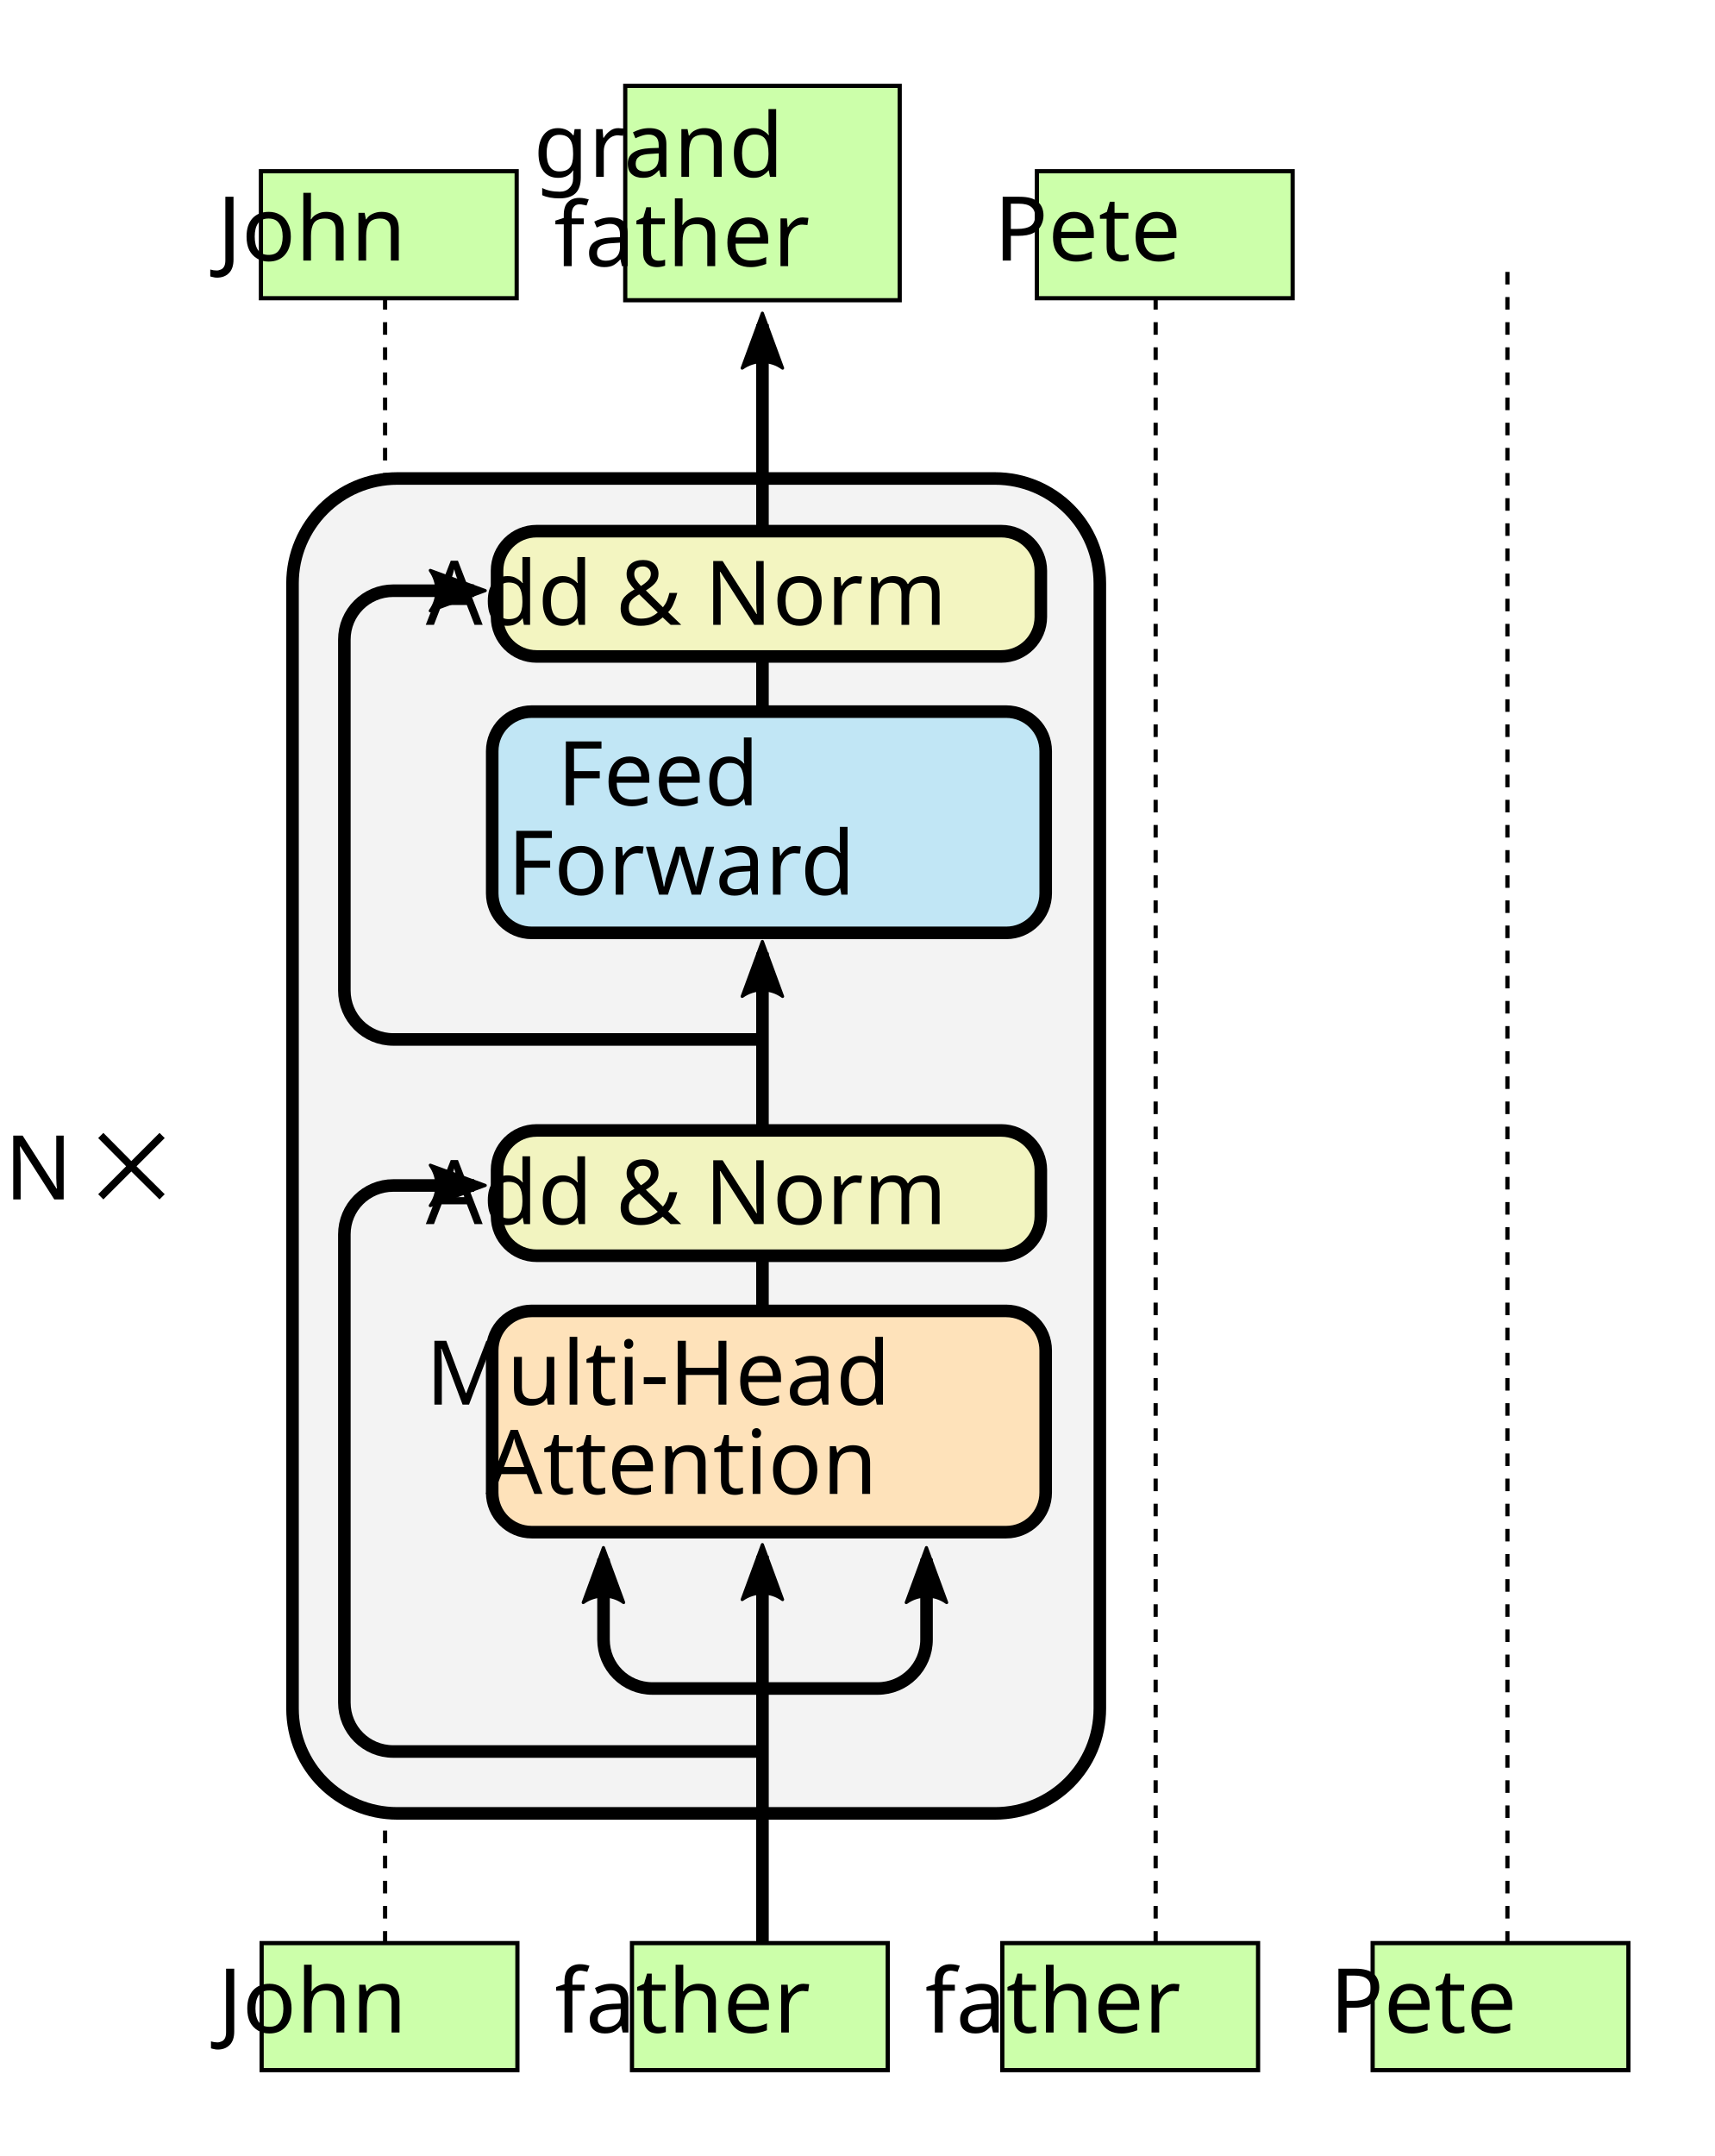
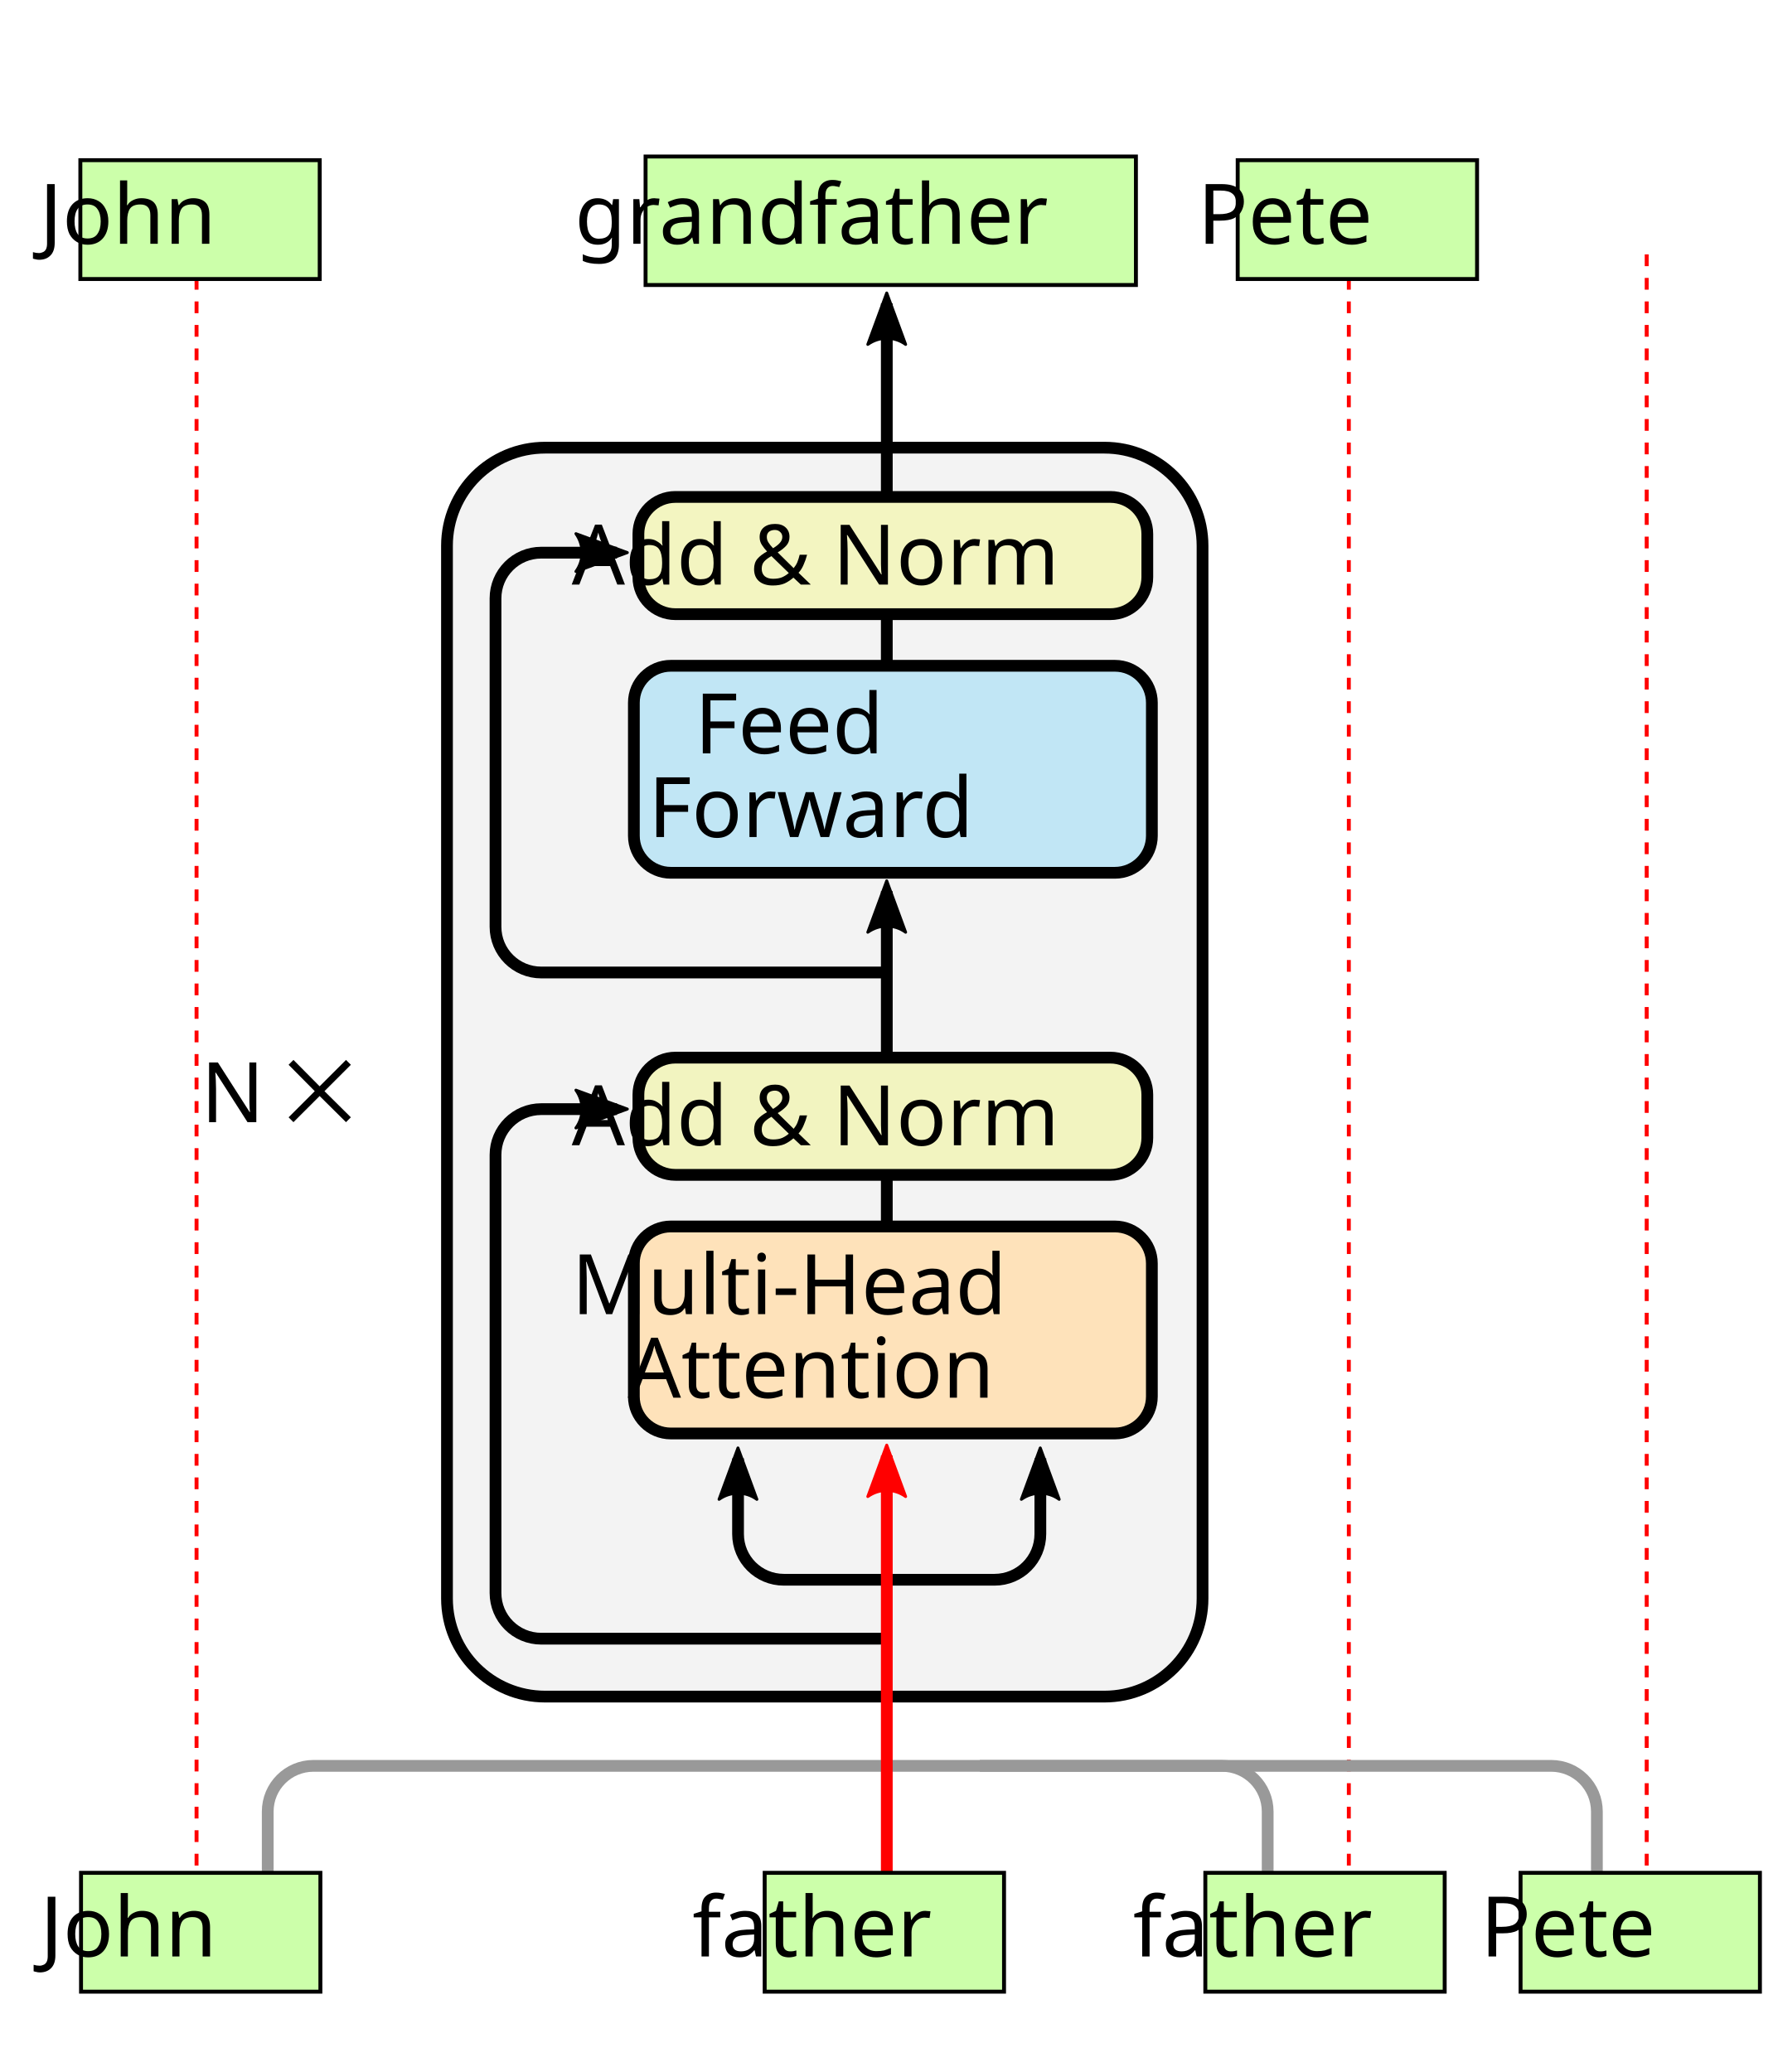
- <svg xmlns="http://www.w3.org/2000/svg" width="409.344" height="514.734" viewBox="0 0 108.305 136.19" version="1.1" id="svg8">
+ <svg xmlns="http://www.w3.org/2000/svg" width="453.541" height="528.734" viewBox="0 0 119.999 139.894" version="1.1" id="svg8">
  <defs id="defs2">
    <marker style="overflow:visible" id="marker2848" refX="0" refY="0" orient="auto">
      <path transform="scale(-0.4)" d="M 8.719,4.034 -2.207,0.016 8.719,-4.002 c -1.745,2.372 -1.735,5.617 -6e-7,8.035 z" style="fill:#000000;fill-opacity:1;fill-rule:evenodd;stroke:#000000;stroke-width:0.625;stroke-linejoin:round;stroke-opacity:1" id="path2846" />
    </marker>
    <marker style="overflow:visible" id="marker2683" refX="0" refY="0" orient="auto">
      <path transform="scale(-0.4)" d="M 8.719,4.034 -2.207,0.016 8.719,-4.002 c -1.745,2.372 -1.735,5.617 -6e-7,8.035 z" style="fill:#000000;fill-opacity:1;fill-rule:evenodd;stroke:#000000;stroke-width:0.625;stroke-linejoin:round;stroke-opacity:1" id="path2681" />
    </marker>
    <marker style="overflow:visible" id="Arrow2Mstart" refX="0" refY="0" orient="auto">
      <path transform="scale(0.4)" d="M 8.719,4.034 -2.207,0.016 8.719,-4.002 c -1.745,2.372 -1.735,5.617 -6e-7,8.035 z" style="fill:#000000;fill-opacity:1;fill-rule:evenodd;stroke:#000000;stroke-width:0.625;stroke-linejoin:round;stroke-opacity:1" id="path1014" />
    </marker>
    <marker style="overflow:visible" id="Arrow1Sstart" refX="0" refY="0" orient="auto">
      <path transform="matrix(0.2,0,0,0.2,1.2,0)" style="fill:#000000;fill-opacity:1;fill-rule:evenodd;stroke:#000000;stroke-width:1pt;stroke-opacity:1" d="M 0,0 5,-5 -12.5,0 5,5 Z" id="path1002" />
    </marker>
    <marker style="overflow:visible" id="marker2232" refX="0" refY="0" orient="auto">
      <path transform="scale(-0.4)" d="M 8.719,4.034 -2.207,0.016 8.719,-4.002 c -1.745,2.372 -1.735,5.617 -6e-7,8.035 z" style="fill:#000000;fill-opacity:1;fill-rule:evenodd;stroke:#000000;stroke-width:0.625;stroke-linejoin:round;stroke-opacity:1" id="path2230" />
    </marker>
    <marker style="overflow:visible" id="marker1556" refX="0" refY="0" orient="auto">
      <path transform="scale(-0.4)" d="M 8.719,4.034 -2.207,0.016 8.719,-4.002 c -1.745,2.372 -1.735,5.617 -6e-7,8.035 z" style="fill:#000000;fill-opacity:1;fill-rule:evenodd;stroke:#000000;stroke-width:0.625;stroke-linejoin:round;stroke-opacity:1" id="path1554" />
    </marker>
    <marker style="overflow:visible" id="marker1396" refX="0" refY="0" orient="auto">
      <path transform="scale(-0.4)" d="M 8.719,4.034 -2.207,0.016 8.719,-4.002 c -1.745,2.372 -1.735,5.617 -6e-7,8.035 z" style="fill:#000000;fill-opacity:1;fill-rule:evenodd;stroke:#000000;stroke-width:0.625;stroke-linejoin:round;stroke-opacity:1" id="path1394" />
    </marker>
    <marker style="overflow:visible" id="marker1338" refX="0" refY="0" orient="auto">
      <path transform="matrix(-0.2,0,0,-0.2,-1.2,0)" style="fill:#000000;fill-opacity:1;fill-rule:evenodd;stroke:#000000;stroke-width:1pt;stroke-opacity:1" d="M 0,0 5,-5 -12.5,0 5,5 Z" id="path1336" />
    </marker>
    <marker style="overflow:visible" id="Arrow2Mend" refX="0" refY="0" orient="auto">
      <path transform="scale(-0.6)" d="M 8.719,4.034 -2.207,0.016 8.719,-4.002 c -1.745,2.372 -1.735,5.617 -6e-7,8.035 z" style="fill:#000000;fill-opacity:1;fill-rule:evenodd;stroke:#000000;stroke-width:0.625;stroke-linejoin:round;stroke-opacity:1" id="path1017" />
    </marker>
    <marker style="overflow:visible" id="Arrow1Send" refX="0" refY="0" orient="auto">
      <path transform="matrix(-0.2,0,0,-0.2,-1.2,0)" style="fill:#000000;fill-opacity:1;fill-rule:evenodd;stroke:#000000;stroke-width:1pt;stroke-opacity:1" d="M 0,0 5,-5 -12.5,0 5,5 Z" id="path1005" />
    </marker>
    <marker style="overflow:visible" id="Arrow1Mend" refX="0" refY="0" orient="auto">
      <path transform="matrix(-0.4,0,0,-0.4,-4,0)" style="fill:#000000;fill-opacity:1;fill-rule:evenodd;stroke:#000000;stroke-width:1pt;stroke-opacity:1" d="M 0,0 5,-5 -12.5,0 5,5 Z" id="path999" />
    </marker>
    <marker style="overflow:visible" id="marker1396-3" refX="0" refY="0" orient="auto">
      <path transform="scale(-0.4)" d="M 8.719,4.034 -2.207,0.016 8.719,-4.002 c -1.745,2.372 -1.735,5.617 -6e-7,8.035 z" style="fill:#000000;fill-opacity:1;fill-rule:evenodd;stroke:#000000;stroke-width:0.625;stroke-linejoin:round;stroke-opacity:1" id="path1394-6" />
    </marker>
    <marker style="overflow:visible" id="marker1396-6" refX="0" refY="0" orient="auto">
      <path transform="scale(-0.4)" d="M 8.719,4.034 -2.207,0.016 8.719,-4.002 c -1.745,2.372 -1.735,5.617 -6e-7,8.035 z" style="fill:#000000;fill-opacity:1;fill-rule:evenodd;stroke:#000000;stroke-width:0.625;stroke-linejoin:round;stroke-opacity:1" id="path1394-2" />
    </marker>
    <marker style="overflow:visible" id="marker1396-1" refX="0" refY="0" orient="auto">
-       <path transform="scale(-0.4)" d="M 8.719,4.034 -2.207,0.016 8.719,-4.002 c -1.745,2.372 -1.735,5.617 -6e-7,8.035 z" style="fill:#000000;fill-opacity:1;fill-rule:evenodd;stroke:#000000;stroke-width:0.625;stroke-linejoin:round;stroke-opacity:1" id="path1394-8" />
+       <path transform="scale(-0.4)" d="M 8.719,4.034 -2.207,0.016 8.719,-4.002 c -1.745,2.372 -1.735,5.617 -6e-7,8.035 z" style="fill:#ff0000;fill-opacity:1;fill-rule:evenodd;stroke:#ff0000;stroke-width:0.625;stroke-linejoin:round;stroke-opacity:1" id="path1394-8" />
    </marker>
    <marker style="overflow:visible" id="marker1556-9" refX="0" refY="0" orient="auto">
      <path transform="scale(-0.4)" d="M 8.719,4.034 -2.207,0.016 8.719,-4.002 c -1.745,2.372 -1.735,5.617 -6e-7,8.035 z" style="fill:#000000;fill-opacity:1;fill-rule:evenodd;stroke:#000000;stroke-width:0.625;stroke-linejoin:round;stroke-opacity:1" id="path1554-2" />
    </marker>
    <marker style="overflow:visible" id="marker1556-9-2" refX="0" refY="0" orient="auto">
      <path transform="scale(-0.4)" d="M 8.719,4.034 -2.207,0.016 8.719,-4.002 c -1.745,2.372 -1.735,5.617 -6e-7,8.035 z" style="fill:#000000;fill-opacity:1;fill-rule:evenodd;stroke:#000000;stroke-width:0.625;stroke-linejoin:round;stroke-opacity:1" id="path1554-2-3" />
    </marker>
    <marker style="overflow:visible" id="marker1556-9-5" refX="0" refY="0" orient="auto">
      <path transform="scale(-0.4)" d="M 8.719,4.034 -2.207,0.016 8.719,-4.002 c -1.745,2.372 -1.735,5.617 -6e-7,8.035 z" style="fill:#000000;fill-opacity:1;fill-rule:evenodd;stroke:#000000;stroke-width:0.625;stroke-linejoin:round;stroke-opacity:1" id="path1554-2-9" />
    </marker>
+     <marker style="overflow:visible" id="Arrow2Mstart-3" refX="0" refY="0" orient="auto">
+       <path transform="scale(0.4)" d="M 8.719,4.034 -2.207,0.016 8.719,-4.002 c -1.745,2.372 -1.735,5.617 -6e-7,8.035 z" style="fill:#000000;fill-opacity:1;fill-rule:evenodd;stroke:#000000;stroke-width:0.625;stroke-linejoin:round;stroke-opacity:1" id="path1014-6" />
+     </marker>
+     <marker style="overflow:visible" id="marker2848-7" refX="0" refY="0" orient="auto">
+       <path transform="scale(-0.4)" d="M 8.719,4.034 -2.207,0.016 8.719,-4.002 c -1.745,2.372 -1.735,5.617 -6e-7,8.035 z" style="fill:#000000;fill-opacity:1;fill-rule:evenodd;stroke:#000000;stroke-width:0.625;stroke-linejoin:round;stroke-opacity:1" id="path2846-5" />
+     </marker>
  </defs>
-   <g id="layer1" transform="translate(-37.75434,-56.60224)">
-     <path style="fill:none;stroke:#000000;stroke-width:0.265;stroke-linecap:butt;stroke-linejoin:miter;stroke-miterlimit:4;stroke-dasharray:0.794, 0.794;stroke-dashoffset:0;stroke-opacity:1" d="M 132.992,185.732 V 73.689" id="path3402-4-7" />
-     <path style="fill:none;stroke:#000000;stroke-width:0.265;stroke-linecap:butt;stroke-linejoin:miter;stroke-miterlimit:4;stroke-dasharray:0.794, 0.794;stroke-dashoffset:0;stroke-opacity:1" d="M 110.767,185.732 V 73.689" id="path3402-4" />
-     <path style="fill:none;stroke:#000000;stroke-width:0.265;stroke-linecap:butt;stroke-linejoin:miter;stroke-miterlimit:4;stroke-dasharray:0.794, 0.794;stroke-dashoffset:0;stroke-opacity:1" d="M 62.084,185.732 V 73.689" id="path3402" />
+   <g id="layer1" transform="translate(-26.06043,-56.60224)">
+     <path style="fill:none;stroke:#ff0000;stroke-width:0.265;stroke-linecap:butt;stroke-linejoin:miter;stroke-miterlimit:4;stroke-dasharray:0.794, 0.794;stroke-dashoffset:0;stroke-opacity:1" d="M 137.225,185.732 V 73.689" id="path3402-4-7" />
+     <path style="fill:none;stroke:#ff0000;stroke-width:0.265;stroke-linecap:butt;stroke-linejoin:miter;stroke-miterlimit:4;stroke-dasharray:0.794, 0.794;stroke-dashoffset:0;stroke-opacity:1" d="M 117.117,185.732 V 73.689" id="path3402-4" />
+     <path style="fill:none;stroke:#ff0000;stroke-width:0.265;stroke-linecap:butt;stroke-linejoin:miter;stroke-miterlimit:4;stroke-dasharray:0.794, 0.794;stroke-dashoffset:0;stroke-opacity:1" d="M 39.329,185.732 V 73.689" id="path3402" />
    <rect style="fill:#f3f3f3;fill-opacity:1;stroke:#000000;stroke-width:0.794;stroke-linecap:square;stroke-miterlimit:4;stroke-dasharray:none;paint-order:markers fill stroke" id="rect42" width="51.006" height="84.323" x="56.235" y="86.827" ry="6.626" />
    <path style="fill:none;stroke:#000000;stroke-width:0.794;stroke-linecap:butt;stroke-linejoin:miter;stroke-miterlimit:4;stroke-dasharray:none;stroke-opacity:1;marker-end:url(#marker1396-6)" d="M 85.926,102.901 V 77.086" id="path988-6" />
    <g id="g969" transform="translate(13.25984)">
      <rect style="fill:#f3f5c1;fill-opacity:1;stroke:#000000;stroke-width:0.794;stroke-linecap:square;stroke-miterlimit:4;stroke-dasharray:none;paint-order:markers fill stroke" id="rect44" width="34.355" height="7.915" x="55.898" y="90.154" ry="2.498" />
      <text xml:space="preserve" style="font-weight:300;font-size:5.644px;line-height:1.25;font-family:'Alibaba Sans';-inkscape-font-specification:'Alibaba Sans, Light';text-align:center;letter-spacing:0px;word-spacing:0px;writing-mode:lr-tb;text-anchor:middle;stroke-width:0.265" x="72.993" y="96.07" id="text48">
        <tspan id="tspan46" x="72.993" y="96.07" style="stroke-width:0.265">Add &amp; Norm</tspan>
      </text>
    </g>
    <g id="g980" transform="translate(-2.077126,-6.672494)">
      <rect style="fill:#c1e6f5;fill-opacity:1;stroke:#000000;stroke-width:0.794;stroke-linecap:square;stroke-miterlimit:4;stroke-dasharray:none;paint-order:markers fill stroke" id="rect44-3" width="34.969" height="13.976" x="70.929" y="108.226" ry="2.498" />
      <text xml:space="preserve" style="font-weight:300;font-size:5.644px;line-height:1;font-family:'Alibaba Sans';-inkscape-font-specification:'Alibaba Sans, Light';text-align:center;letter-spacing:0px;word-spacing:0px;writing-mode:lr-tb;text-anchor:middle;stroke-width:0.265" x="88.023" y="114.143" id="text48-6">
        <tspan id="tspan46-7" x="88.023" y="114.143" style="stroke-width:0.265">Feed</tspan>
        <tspan x="88.023" y="119.787" style="stroke-width:0.265" id="tspan932">Forward</tspan>
      </text>
    </g>
    <path style="fill:none;stroke:#000000;stroke-width:0.794;stroke-linecap:butt;stroke-linejoin:miter;stroke-miterlimit:4;stroke-dasharray:none;stroke-opacity:1;marker-end:url(#marker1396)" d="M 85.926,141.531 V 116.774" id="path988" />
    <path id="rect1464" style="font-variation-settings:normal;opacity:1;vector-effect:none;fill:none;fill-opacity:1;stroke:#000000;stroke-width:0.794;stroke-linecap:butt;stroke-linejoin:miter;stroke-miterlimit:4;stroke-dasharray:none;stroke-dashoffset:0;stroke-opacity:1;marker-end:url(#marker1556);paint-order:markers fill stroke;stop-color:#000000;stop-opacity:1" d="M 86.23,122.262 H 62.602 c -1.712,0 -3.091,-1.378 -3.091,-3.091 V 97.007 c 0,-1.712 1.378,-3.091 3.091,-3.091 h 5.107" />
    <g id="g974" transform="translate(15.16287,-0.3242777)">
      <rect style="fill:#f2f4c0;fill-opacity:1;stroke:#000000;stroke-width:0.794;stroke-linecap:square;stroke-miterlimit:4;stroke-dasharray:none;stroke-opacity:1;paint-order:markers fill stroke" id="rect44-5" width="34.355" height="7.915" x="53.995" y="128.334" ry="2.498" />
      <text xml:space="preserve" style="font-weight:300;font-size:5.644px;line-height:1.25;font-family:'Alibaba Sans';-inkscape-font-specification:'Alibaba Sans, Light';text-align:center;letter-spacing:0px;word-spacing:0px;writing-mode:lr-tb;text-anchor:middle;stroke-width:0.265" x="71.09" y="134.251" id="text48-3">
        <tspan id="tspan46-5" x="71.09" y="134.251" style="stroke-width:0.265">Add &amp; Norm</tspan>
      </text>
    </g>
    <g id="g986" transform="translate(0,-24.34167)">
      <rect style="fill:#fee2ba;fill-opacity:1;stroke:#000000;stroke-width:0.794;stroke-linecap:square;stroke-miterlimit:4;stroke-dasharray:none;paint-order:markers fill stroke" id="rect44-3-1" width="34.969" height="13.976" x="68.851" y="163.751" ry="2.498" />
      <text xml:space="preserve" style="font-weight:300;font-size:5.644px;line-height:1;font-family:'Alibaba Sans';-inkscape-font-specification:'Alibaba Sans, Light';text-align:center;letter-spacing:0px;word-spacing:0px;writing-mode:lr-tb;text-anchor:middle;stroke-width:0.265" x="85.946" y="169.668" id="text48-6-2">
        <tspan id="tspan46-7-7" x="85.946" y="169.668" style="stroke-width:0.265">Multi-Head</tspan>
        <tspan x="85.946" y="175.312" style="stroke-width:0.265" id="tspan932-0">Attention</tspan>
      </text>
    </g>
-     <path style="fill:none;stroke:#000000;stroke-width:0.794;stroke-linecap:butt;stroke-linejoin:miter;stroke-miterlimit:4;stroke-dasharray:none;stroke-opacity:1;marker-end:url(#marker1396-1)" d="M 85.926,179.631 V 154.874" id="path988-7" />
    <path id="rect1464-0" style="font-variation-settings:normal;vector-effect:none;fill:none;fill-opacity:1;stroke:#000000;stroke-width:0.794;stroke-linecap:butt;stroke-linejoin:miter;stroke-miterlimit:4;stroke-dasharray:none;stroke-dashoffset:0;stroke-opacity:1;marker-end:url(#marker1556-9);paint-order:markers fill stroke;stop-color:#000000" d="M 86.23,167.241 H 62.602 c -1.712,0 -3.091,-1.378 -3.091,-3.091 v -29.572 c 0,-1.712 1.378,-3.091 3.091,-3.091 h 5.107" />
    <path id="rect1464-0-7" style="font-variation-settings:normal;opacity:1;vector-effect:none;fill:none;fill-opacity:1;stroke:#000000;stroke-width:0.794;stroke-linecap:butt;stroke-linejoin:miter;stroke-miterlimit:4;stroke-dasharray:none;stroke-dashoffset:0;stroke-opacity:1;marker-start:url(#Arrow2Mstart);marker-end:url(#marker2848);paint-order:markers fill stroke;stop-color:#000000;stop-opacity:1" d="m 96.292,155.063 -1e-5,5.107 c -4e-6,1.712 -1.378,3.091 -3.091,3.091 H 78.975 c -1.712,0 -3.091,-1.378 -3.091,-3.091 l 1e-5,-5.107" />
-     <text xml:space="preserve" style="font-weight:300;font-size:5.644px;line-height:1.25;font-family:'Alibaba Sans';-inkscape-font-specification:'Alibaba Sans, Light';text-align:center;letter-spacing:0px;word-spacing:0px;writing-mode:lr-tb;text-anchor:middle;stroke-width:0.265" x="46.848" y="132.365" id="text3050">
-       <tspan id="tspan3048" x="46.848" y="132.365" style="stroke-width:0.265">N ⨉</tspan>
+     <text xml:space="preserve" style="font-weight:300;font-size:5.644px;line-height:1.25;font-family:'Alibaba Sans';-inkscape-font-specification:'Alibaba Sans, Light';text-align:center;letter-spacing:0px;word-spacing:0px;writing-mode:lr-tb;text-anchor:middle;stroke-width:0.265" x="48.436" y="132.365" id="text3050">
+       <tspan id="tspan3048" x="48.436" y="132.365" style="stroke-width:0.265">N ⨉</tspan>
    </text>
-     <g id="g974-6" transform="translate(-8.466668,50.74021)">
-       <rect style="fill:#ccffaa;fill-opacity:1;stroke:#000000;stroke-width:0.265;stroke-linecap:square;stroke-miterlimit:4;stroke-dasharray:none;stroke-opacity:1;paint-order:markers fill stroke" id="rect44-5-1" width="16.159" height="8.024" x="62.751" y="128.604" ry="0" />
-       <text xml:space="preserve" style="font-weight:300;font-size:5.644px;line-height:1.25;font-family:'Alibaba Sans';-inkscape-font-specification:'Alibaba Sans, Light';text-align:center;letter-spacing:0px;word-spacing:0px;writing-mode:lr-tb;text-anchor:middle;stroke-width:0.265" x="71.09" y="134.251" id="text48-3-2">
-         <tspan id="tspan46-5-9" x="71.09" y="134.251" style="stroke-width:0.265">John</tspan>
-       </text>
-     </g>
-     <g id="g974-6-4" transform="translate(14.93084,50.74021)">
-       <rect style="fill:#ccffaa;fill-opacity:1;stroke:#000000;stroke-width:0.265;stroke-linecap:square;stroke-miterlimit:4;stroke-dasharray:none;stroke-opacity:1;paint-order:markers fill stroke" id="rect44-5-1-7" width="16.159" height="8.024" x="62.751" y="128.604" ry="0" />
-       <text xml:space="preserve" style="font-weight:300;font-size:5.644px;line-height:1.25;font-family:'Alibaba Sans';-inkscape-font-specification:'Alibaba Sans, Light';text-align:center;letter-spacing:0px;word-spacing:0px;writing-mode:lr-tb;text-anchor:middle;stroke-width:0.265" x="71.09" y="134.251" id="text48-3-2-8">
-         <tspan id="tspan46-5-9-4" x="71.09" y="134.251" style="stroke-width:0.265">father</tspan>
-       </text>
-     </g>
-     <g id="g974-6-5" transform="translate(38.32835,50.74021)">
-       <rect style="fill:#ccffaa;fill-opacity:1;stroke:#000000;stroke-width:0.265;stroke-linecap:square;stroke-miterlimit:4;stroke-dasharray:none;stroke-opacity:1;paint-order:markers fill stroke" id="rect44-5-1-0" width="16.159" height="8.024" x="62.751" y="128.604" ry="0" />
-       <text xml:space="preserve" style="font-weight:300;font-size:5.644px;line-height:1.25;font-family:'Alibaba Sans';-inkscape-font-specification:'Alibaba Sans, Light';text-align:center;letter-spacing:0px;word-spacing:0px;writing-mode:lr-tb;text-anchor:middle;stroke-width:0.265" x="71.09" y="134.251" id="text48-3-2-3">
-         <tspan id="tspan46-5-9-6" x="71.09" y="134.251" style="stroke-width:0.265">father</tspan>
-       </text>
-     </g>
-     <g id="g974-6-1" transform="translate(61.72586,50.74021)">
-       <rect style="fill:#ccffaa;fill-opacity:1;stroke:#000000;stroke-width:0.265;stroke-linecap:square;stroke-miterlimit:4;stroke-dasharray:none;stroke-opacity:1;paint-order:markers fill stroke" id="rect44-5-1-06" width="16.159" height="8.024" x="62.751" y="128.604" ry="0" />
-       <text xml:space="preserve" style="font-weight:300;font-size:5.644px;line-height:1.25;font-family:'Alibaba Sans';-inkscape-font-specification:'Alibaba Sans, Light';text-align:center;letter-spacing:0px;word-spacing:0px;writing-mode:lr-tb;text-anchor:middle;stroke-width:0.265" x="71.09" y="134.251" id="text48-3-2-32">
-         <tspan id="tspan46-5-9-0" x="71.09" y="134.251" style="stroke-width:0.265">Pete</tspan>
-       </text>
-     </g>
-     <g id="g974-6-6" transform="translate(-8.512205,-61.18701)">
+     <g id="g974-6-6" transform="translate(-31.26637,-61.18701)">
      <rect style="fill:#ccffaa;fill-opacity:1;stroke:#000000;stroke-width:0.265;stroke-linecap:square;stroke-miterlimit:4;stroke-dasharray:none;stroke-opacity:1;paint-order:markers fill stroke" id="rect44-5-1-1" width="16.159" height="8.024" x="62.751" y="128.604" ry="0" />
      <text xml:space="preserve" style="font-weight:300;font-size:5.644px;line-height:1.25;font-family:'Alibaba Sans';-inkscape-font-specification:'Alibaba Sans, Light';text-align:center;letter-spacing:0px;word-spacing:0px;writing-mode:lr-tb;text-anchor:middle;stroke-width:0.265" x="71.09" y="134.251" id="text48-3-2-5">
        <tspan id="tspan46-5-9-5" x="71.09" y="134.251" style="stroke-width:0.265">John</tspan>
      </text>
    </g>
-     <g id="g974-6-1-4" transform="translate(40.51365,-61.18701)">
+     <g id="g974-6-1-4" transform="translate(46.86365,-61.18701)">
      <rect style="fill:#ccffaa;fill-opacity:1;stroke:#000000;stroke-width:0.265;stroke-linecap:square;stroke-miterlimit:4;stroke-dasharray:none;stroke-opacity:1;paint-order:markers fill stroke" id="rect44-5-1-06-5" width="16.159" height="8.024" x="62.751" y="128.604" ry="0" />
      <text xml:space="preserve" style="font-weight:300;font-size:5.644px;line-height:1.25;font-family:'Alibaba Sans';-inkscape-font-specification:'Alibaba Sans, Light';text-align:center;letter-spacing:0px;word-spacing:0px;writing-mode:lr-tb;text-anchor:middle;stroke-width:0.265" x="71.09" y="134.251" id="text48-3-2-32-2">
        <tspan id="tspan46-5-9-0-5" x="71.09" y="134.251" style="stroke-width:0.265">Pete</tspan>
      </text>
    </g>
    <g id="g974-6-4-4" transform="translate(14.8853,-61.18701)">
-       <rect style="fill:#ccffaa;fill-opacity:1;stroke:#000000;stroke-width:0.265;stroke-linecap:square;stroke-miterlimit:4;stroke-dasharray:none;stroke-opacity:1;paint-order:markers fill stroke" id="rect44-5-1-7-7" width="17.341" height="13.541" x="62.371" y="123.213" ry="0" />
-       <text xml:space="preserve" style="font-weight:300;font-size:5.644px;line-height:1;font-family:'Alibaba Sans';-inkscape-font-specification:'Alibaba Sans, Light';text-align:center;letter-spacing:0px;word-spacing:0px;writing-mode:lr-tb;text-anchor:middle;stroke-width:0.265" x="71.09" y="128.959" id="text48-3-2-8-6">
-         <tspan id="tspan46-5-9-4-5" x="71.09" y="128.959" style="stroke-width:0.265">grand</tspan>
-         <tspan x="71.09" y="134.604" style="stroke-width:0.265" id="tspan3400">father</tspan>
+       <rect style="fill:#ccffaa;fill-opacity:1;stroke:#000000;stroke-width:0.265;stroke-linecap:square;stroke-miterlimit:4;stroke-dasharray:none;stroke-opacity:1;paint-order:markers fill stroke" id="rect44-5-1-7-7" width="33.103" height="8.676" x="54.756" y="128.356" ry="0" />
+       <text xml:space="preserve" style="font-weight:300;font-size:5.644px;line-height:1;font-family:'Alibaba Sans';-inkscape-font-specification:'Alibaba Sans, Light';text-align:center;letter-spacing:0px;word-spacing:0px;writing-mode:lr-tb;text-anchor:middle;stroke-width:0.265" x="71.09" y="134.251" id="text48-3-2-8-6">
+         <tspan x="71.09" y="134.251" style="stroke-width:0.265" id="tspan3400">grandfather</tspan>
+       </text>
+     </g>
+     <path id="rect1464-0-7-3" style="font-variation-settings:normal;opacity:1;vector-effect:none;fill:none;fill-opacity:1;stroke:#999999;stroke-width:0.794;stroke-linecap:butt;stroke-linejoin:miter;stroke-miterlimit:4;stroke-dasharray:none;stroke-dashoffset:0;stroke-opacity:1;paint-order:markers fill stroke;stop-color:#000000;stop-opacity:1" d="m 111.638,184.024 -1e-5,-5.107 c -10e-6,-1.712 -1.378,-3.091 -3.091,-3.091 H 47.225 c -1.712,0 -3.091,1.378 -3.091,3.091 l 10e-6,5.107" />
+     <path id="rect1464-0-7-3-6" style="font-variation-settings:normal;vector-effect:none;fill:none;fill-opacity:1;stroke:#999999;stroke-width:0.794;stroke-linecap:butt;stroke-linejoin:miter;stroke-miterlimit:4;stroke-dasharray:none;stroke-dashoffset:0;stroke-opacity:1;paint-order:markers fill stroke;stop-color:#000000" d="m 133.863,184.024 -1e-5,-5.107 c -10e-6,-1.712 -1.378,-3.091 -3.091,-3.091 H 92.204" />
+     <g id="g974-6" transform="translate(-31.22083,54.44438)">
+       <rect style="fill:#ccffaa;fill-opacity:1;stroke:#000000;stroke-width:0.265;stroke-linecap:square;stroke-miterlimit:4;stroke-dasharray:none;stroke-opacity:1;paint-order:markers fill stroke" id="rect44-5-1" width="16.159" height="8.024" x="62.751" y="128.604" ry="0" />
+       <text xml:space="preserve" style="font-weight:300;font-size:5.644px;line-height:1.25;font-family:'Alibaba Sans';-inkscape-font-specification:'Alibaba Sans, Light';text-align:center;letter-spacing:0px;word-spacing:0px;writing-mode:lr-tb;text-anchor:middle;stroke-width:0.265" x="71.09" y="134.251" id="text48-3-2">
+         <tspan id="tspan46-5-9" x="71.09" y="134.251" style="stroke-width:0.265">John</tspan>
+       </text>
+     </g>
+     <g id="g974-6-5" transform="translate(44.67835,54.44438)">
+       <rect style="fill:#ccffaa;fill-opacity:1;stroke:#000000;stroke-width:0.265;stroke-linecap:square;stroke-miterlimit:4;stroke-dasharray:none;stroke-opacity:1;paint-order:markers fill stroke" id="rect44-5-1-0" width="16.159" height="8.024" x="62.751" y="128.604" ry="0" />
+       <text xml:space="preserve" style="font-weight:300;font-size:5.644px;line-height:1.25;font-family:'Alibaba Sans';-inkscape-font-specification:'Alibaba Sans, Light';text-align:center;letter-spacing:0px;word-spacing:0px;writing-mode:lr-tb;text-anchor:middle;stroke-width:0.265" x="71.09" y="134.251" id="text48-3-2-3">
+         <tspan id="tspan46-5-9-6" x="71.09" y="134.251" style="stroke-width:0.265">father</tspan>
+       </text>
+     </g>
+     <g id="g974-6-1" transform="translate(65.95919,54.44438)">
+       <rect style="fill:#ccffaa;fill-opacity:1;stroke:#000000;stroke-width:0.265;stroke-linecap:square;stroke-miterlimit:4;stroke-dasharray:none;stroke-opacity:1;paint-order:markers fill stroke" id="rect44-5-1-06" width="16.159" height="8.024" x="62.751" y="128.604" ry="0" />
+       <text xml:space="preserve" style="font-weight:300;font-size:5.644px;line-height:1.25;font-family:'Alibaba Sans';-inkscape-font-specification:'Alibaba Sans, Light';text-align:center;letter-spacing:0px;word-spacing:0px;writing-mode:lr-tb;text-anchor:middle;stroke-width:0.265" x="71.09" y="134.251" id="text48-3-2-32">
+         <tspan id="tspan46-5-9-0" x="71.09" y="134.251" style="stroke-width:0.265">Pete</tspan>
+       </text>
+     </g>
+     <path style="fill:#ff0000;stroke:#ff0000;stroke-width:0.794;stroke-linecap:butt;stroke-linejoin:miter;stroke-miterlimit:4;stroke-dasharray:none;stroke-opacity:1;marker-end:url(#marker1396-1)" d="M 85.926,184.922 V 154.874" id="path988-7" />
+     <g id="g974-6-4" transform="translate(14.93084,54.44438)">
+       <rect style="fill:#ccffaa;fill-opacity:1;stroke:#000000;stroke-width:0.265;stroke-linecap:square;stroke-miterlimit:4;stroke-dasharray:none;stroke-opacity:1;paint-order:markers fill stroke" id="rect44-5-1-7" width="16.159" height="8.024" x="62.751" y="128.604" ry="0" />
+       <text xml:space="preserve" style="font-weight:300;font-size:5.644px;line-height:1.25;font-family:'Alibaba Sans';-inkscape-font-specification:'Alibaba Sans, Light';text-align:center;letter-spacing:0px;word-spacing:0px;writing-mode:lr-tb;text-anchor:middle;stroke-width:0.265" x="71.09" y="134.251" id="text48-3-2-8">
+         <tspan id="tspan46-5-9-4" x="71.09" y="134.251" style="stroke-width:0.265">father</tspan>
      </text>
    </g>
  </g>
</svg>
